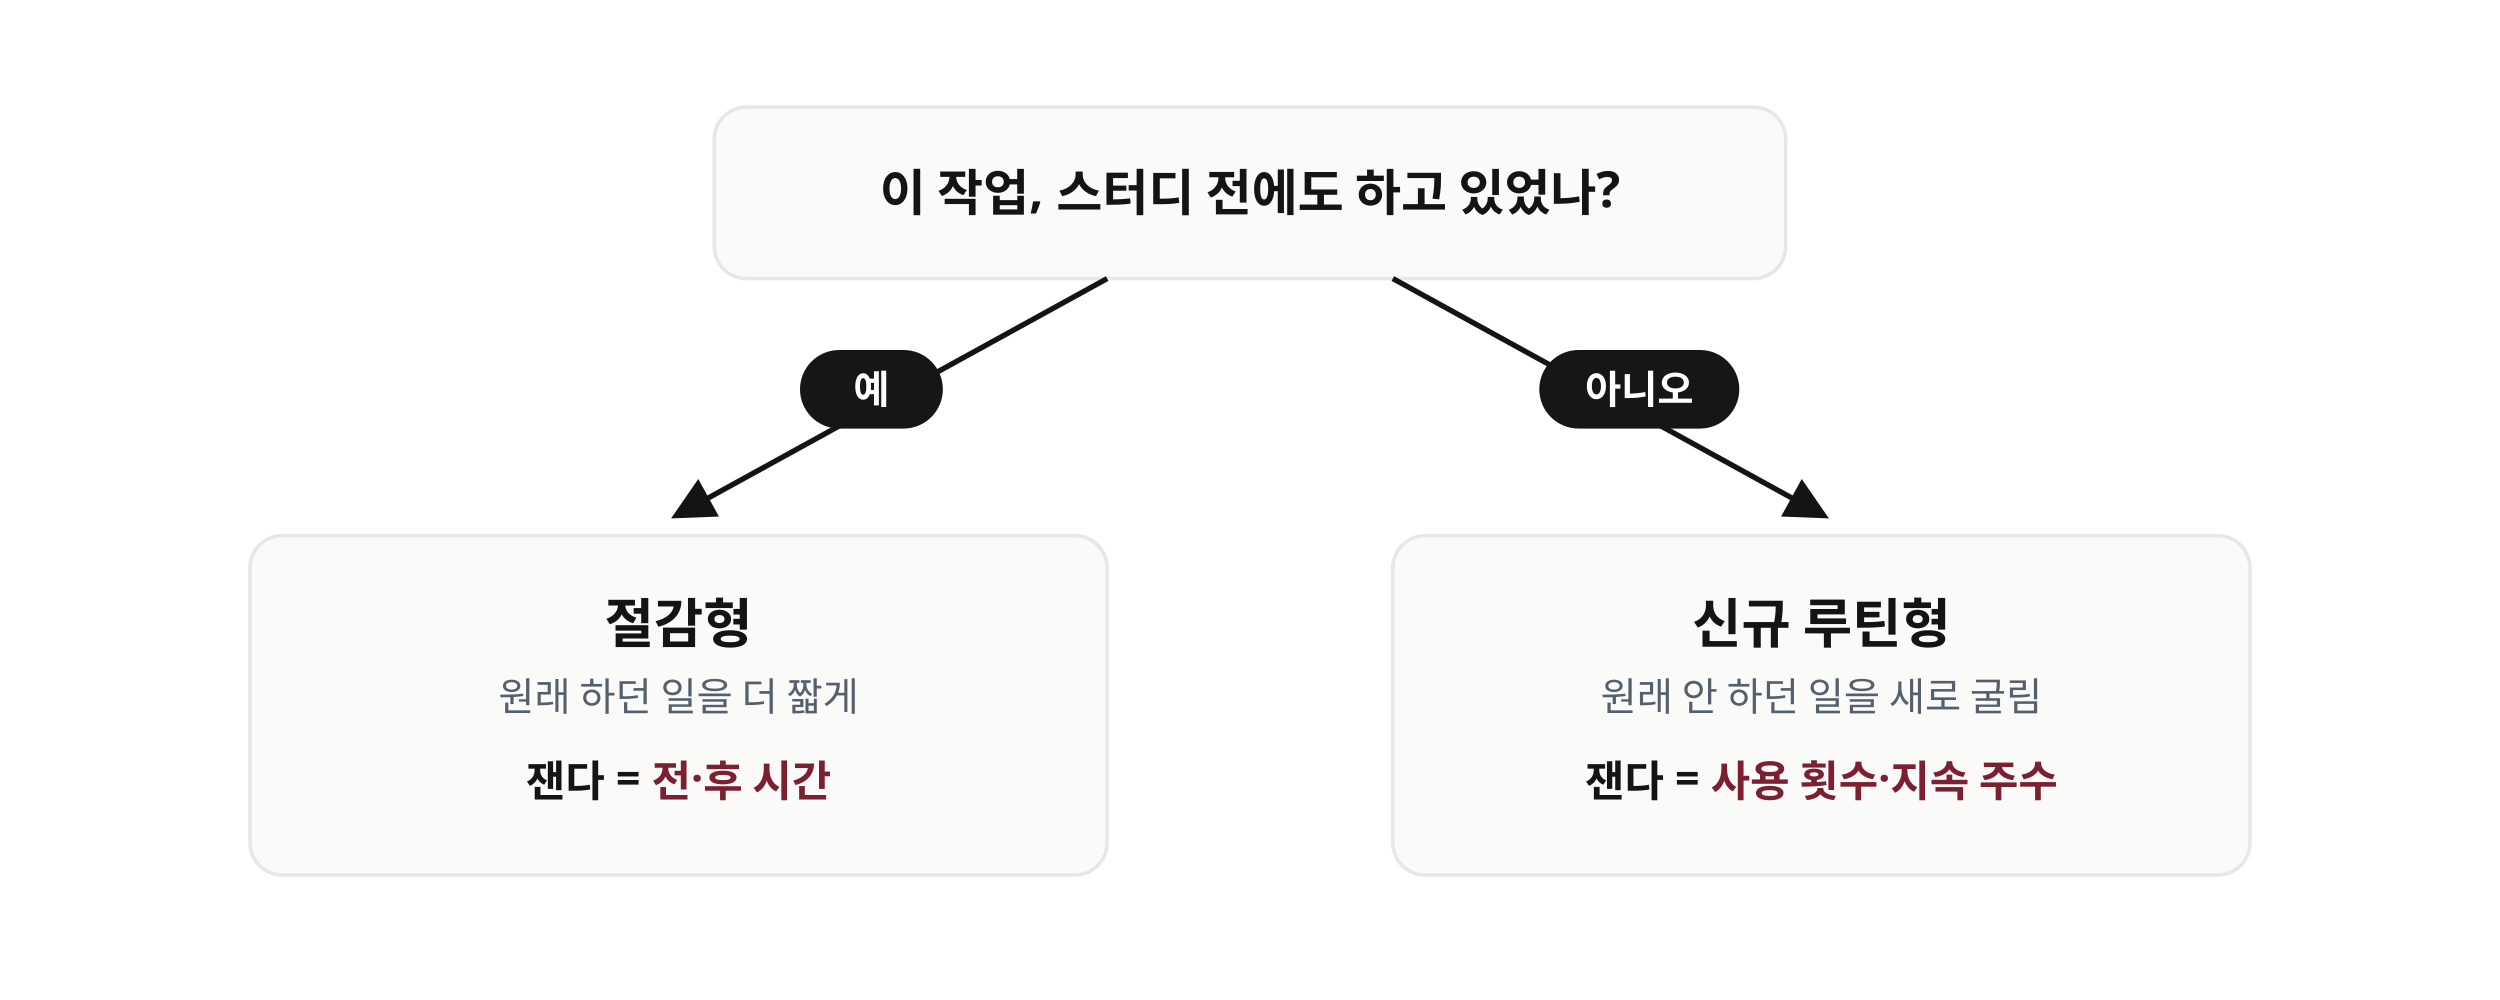
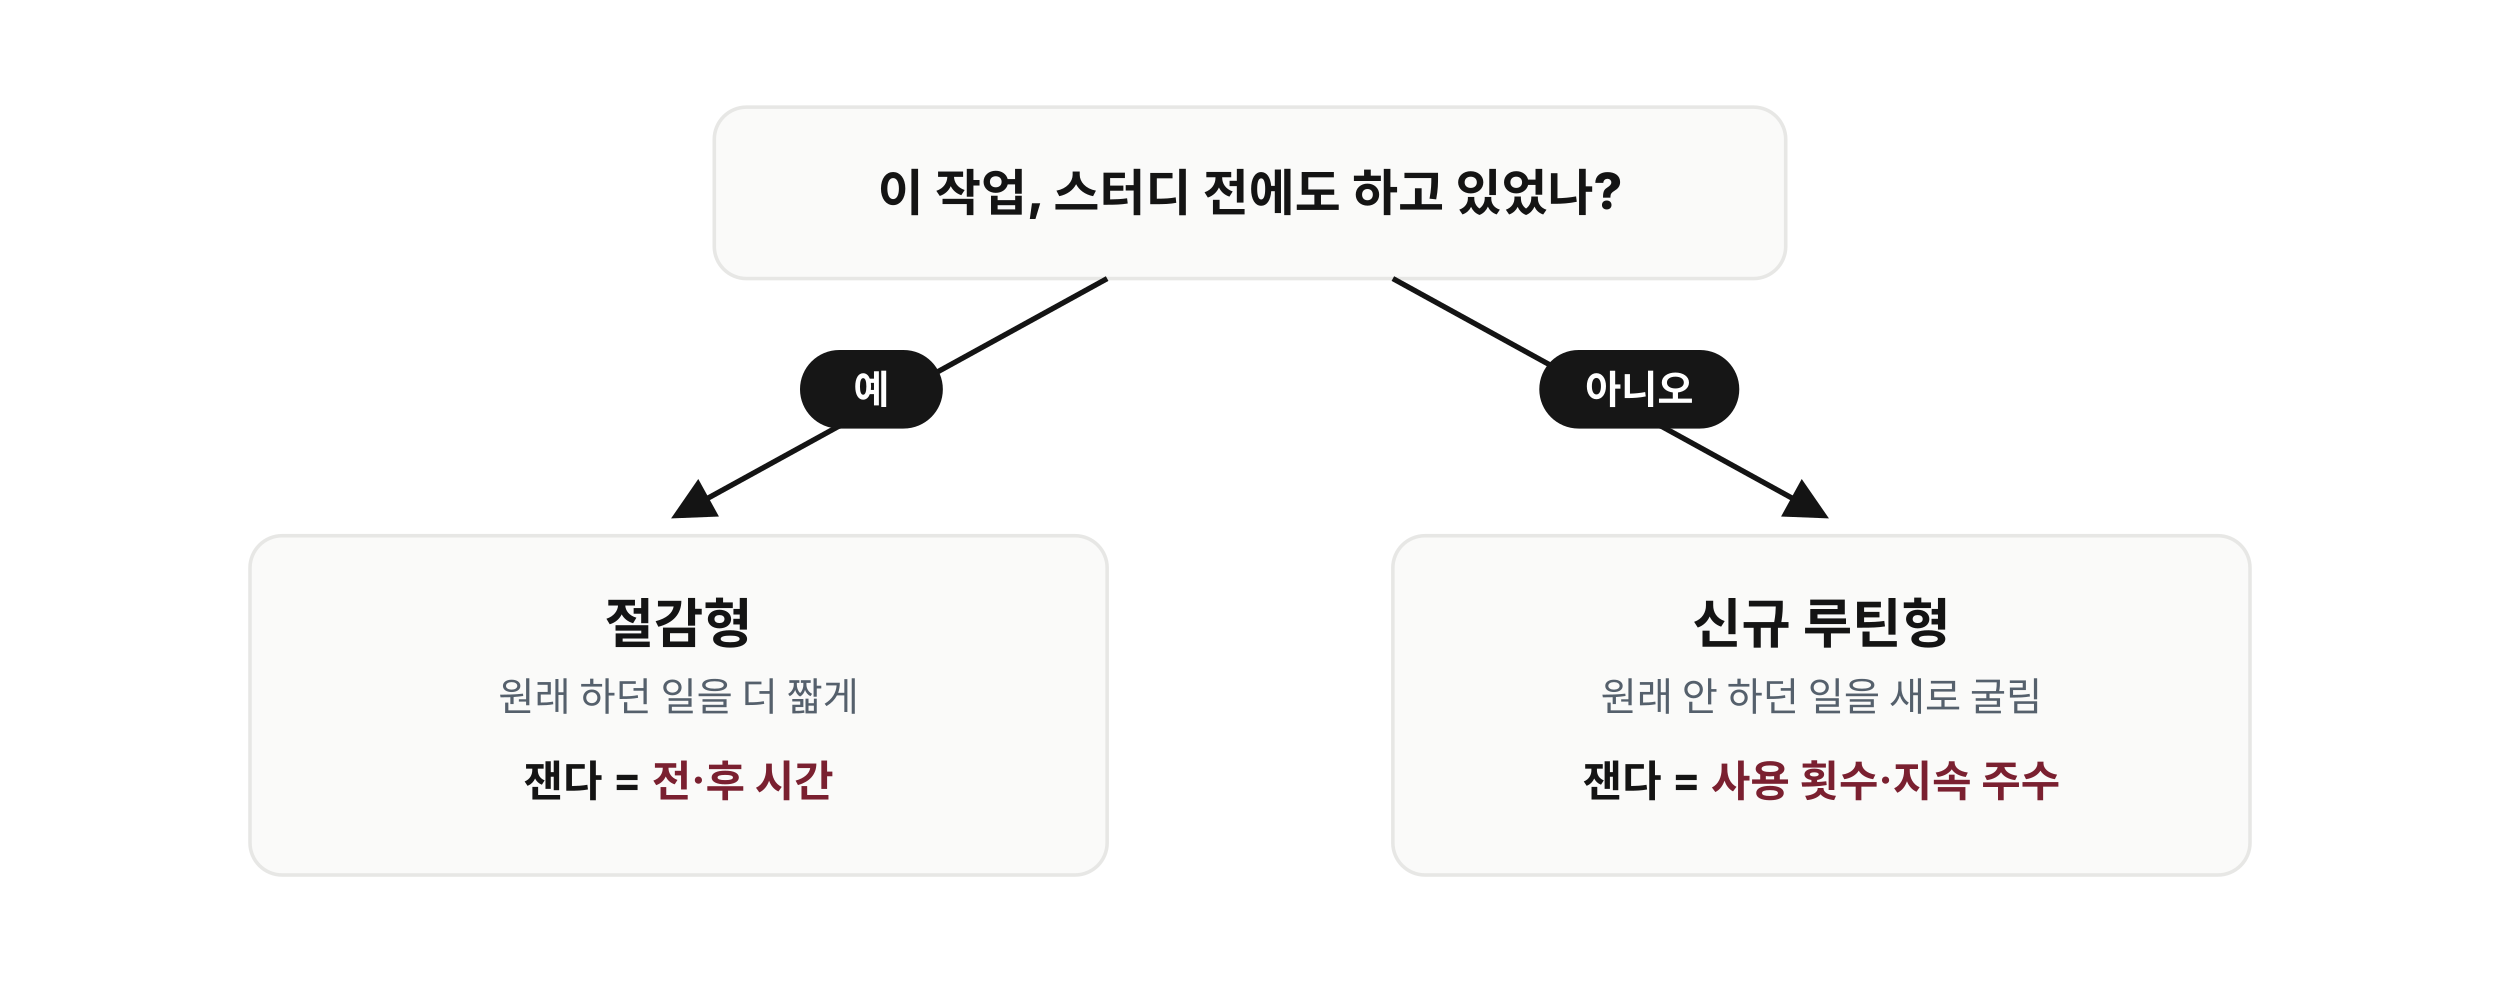
- <svg xmlns="http://www.w3.org/2000/svg" viewBox="0 0 1400 560" font-family="Pretendard, sans-serif" role="img" aria-label="측정 2종 분기 — 절감형과 신규 루틴형">
+ <svg xmlns="http://www.w3.org/2000/svg" viewBox="0 0 1400 560" font-family="Pretendard, -apple-system, 'Apple SD Gothic Neo', 'Malgun Gothic', sans-serif" role="img" aria-label="측정 2종 분기 — 절감형과 신규 루틴형">
  <defs>
    <marker id="arw3" viewBox="0 0 10 10" refX="8" refY="5" markerWidth="8" markerHeight="8" orient="auto-start-reverse">
      <path d="M0 0 L10 5 L0 10 z" fill="#141414" />
    </marker>
  </defs>
  <rect x="0" y="0" width="1400" height="560" fill="#ffffff" />
  <rect x="400" y="60" width="600" height="96" rx="18" fill="#fafaf9" stroke="#e7e7e5" stroke-width="2" />
  <text x="700" y="118" text-anchor="middle" font-size="28" font-weight="800" fill="#141414">이 작업, 스터디 전에도 하고 있었나?</text>
  <path d="M 620 156 L 380 288" fill="none" stroke="#141414" stroke-width="3" marker-end="url(#arw3)" />
  <path d="M 780 156 L 1020 288" fill="none" stroke="#141414" stroke-width="3" marker-end="url(#arw3)" />
  <rect x="448" y="196" width="80" height="44" rx="22" fill="#161616" />
  <text x="488" y="226" text-anchor="middle" font-size="22" font-weight="700" fill="#ffffff">예</text>
  <rect x="862" y="196" width="112" height="44" rx="22" fill="#161616" />
  <text x="918" y="226" text-anchor="middle" font-size="22" font-weight="700" fill="#ffffff">아니오</text>
  <rect x="140" y="300" width="480" height="190" rx="18" fill="#fafaf9" stroke="#e7e7e5" stroke-width="2" />
  <text x="380" y="360" text-anchor="middle" font-size="30" font-weight="800" fill="#141414">절감형</text>
  <text x="380" y="398" text-anchor="middle" font-size="22" fill="#55606c">원래 하던 일을 더 짧게</text>
  <text x="380" y="446" text-anchor="middle" font-size="24" font-weight="700" fill="#141414">잰다 = <tspan fill="#7a2030">전·후 시간</tspan>
  </text>
  <rect x="780" y="300" width="480" height="190" rx="18" fill="#fafaf9" stroke="#e7e7e5" stroke-width="2" />
  <text x="1020" y="360" text-anchor="middle" font-size="30" font-weight="800" fill="#141414">신규 루틴형</text>
  <text x="1020" y="398" text-anchor="middle" font-size="22" fill="#55606c">원래 안 하던 일을 새로 굴림</text>
  <text x="1020" y="446" text-anchor="middle" font-size="24" font-weight="700" fill="#141414">잰다 = <tspan fill="#7a2030">사용 횟수·지속 주수</tspan>
  </text>
</svg>
